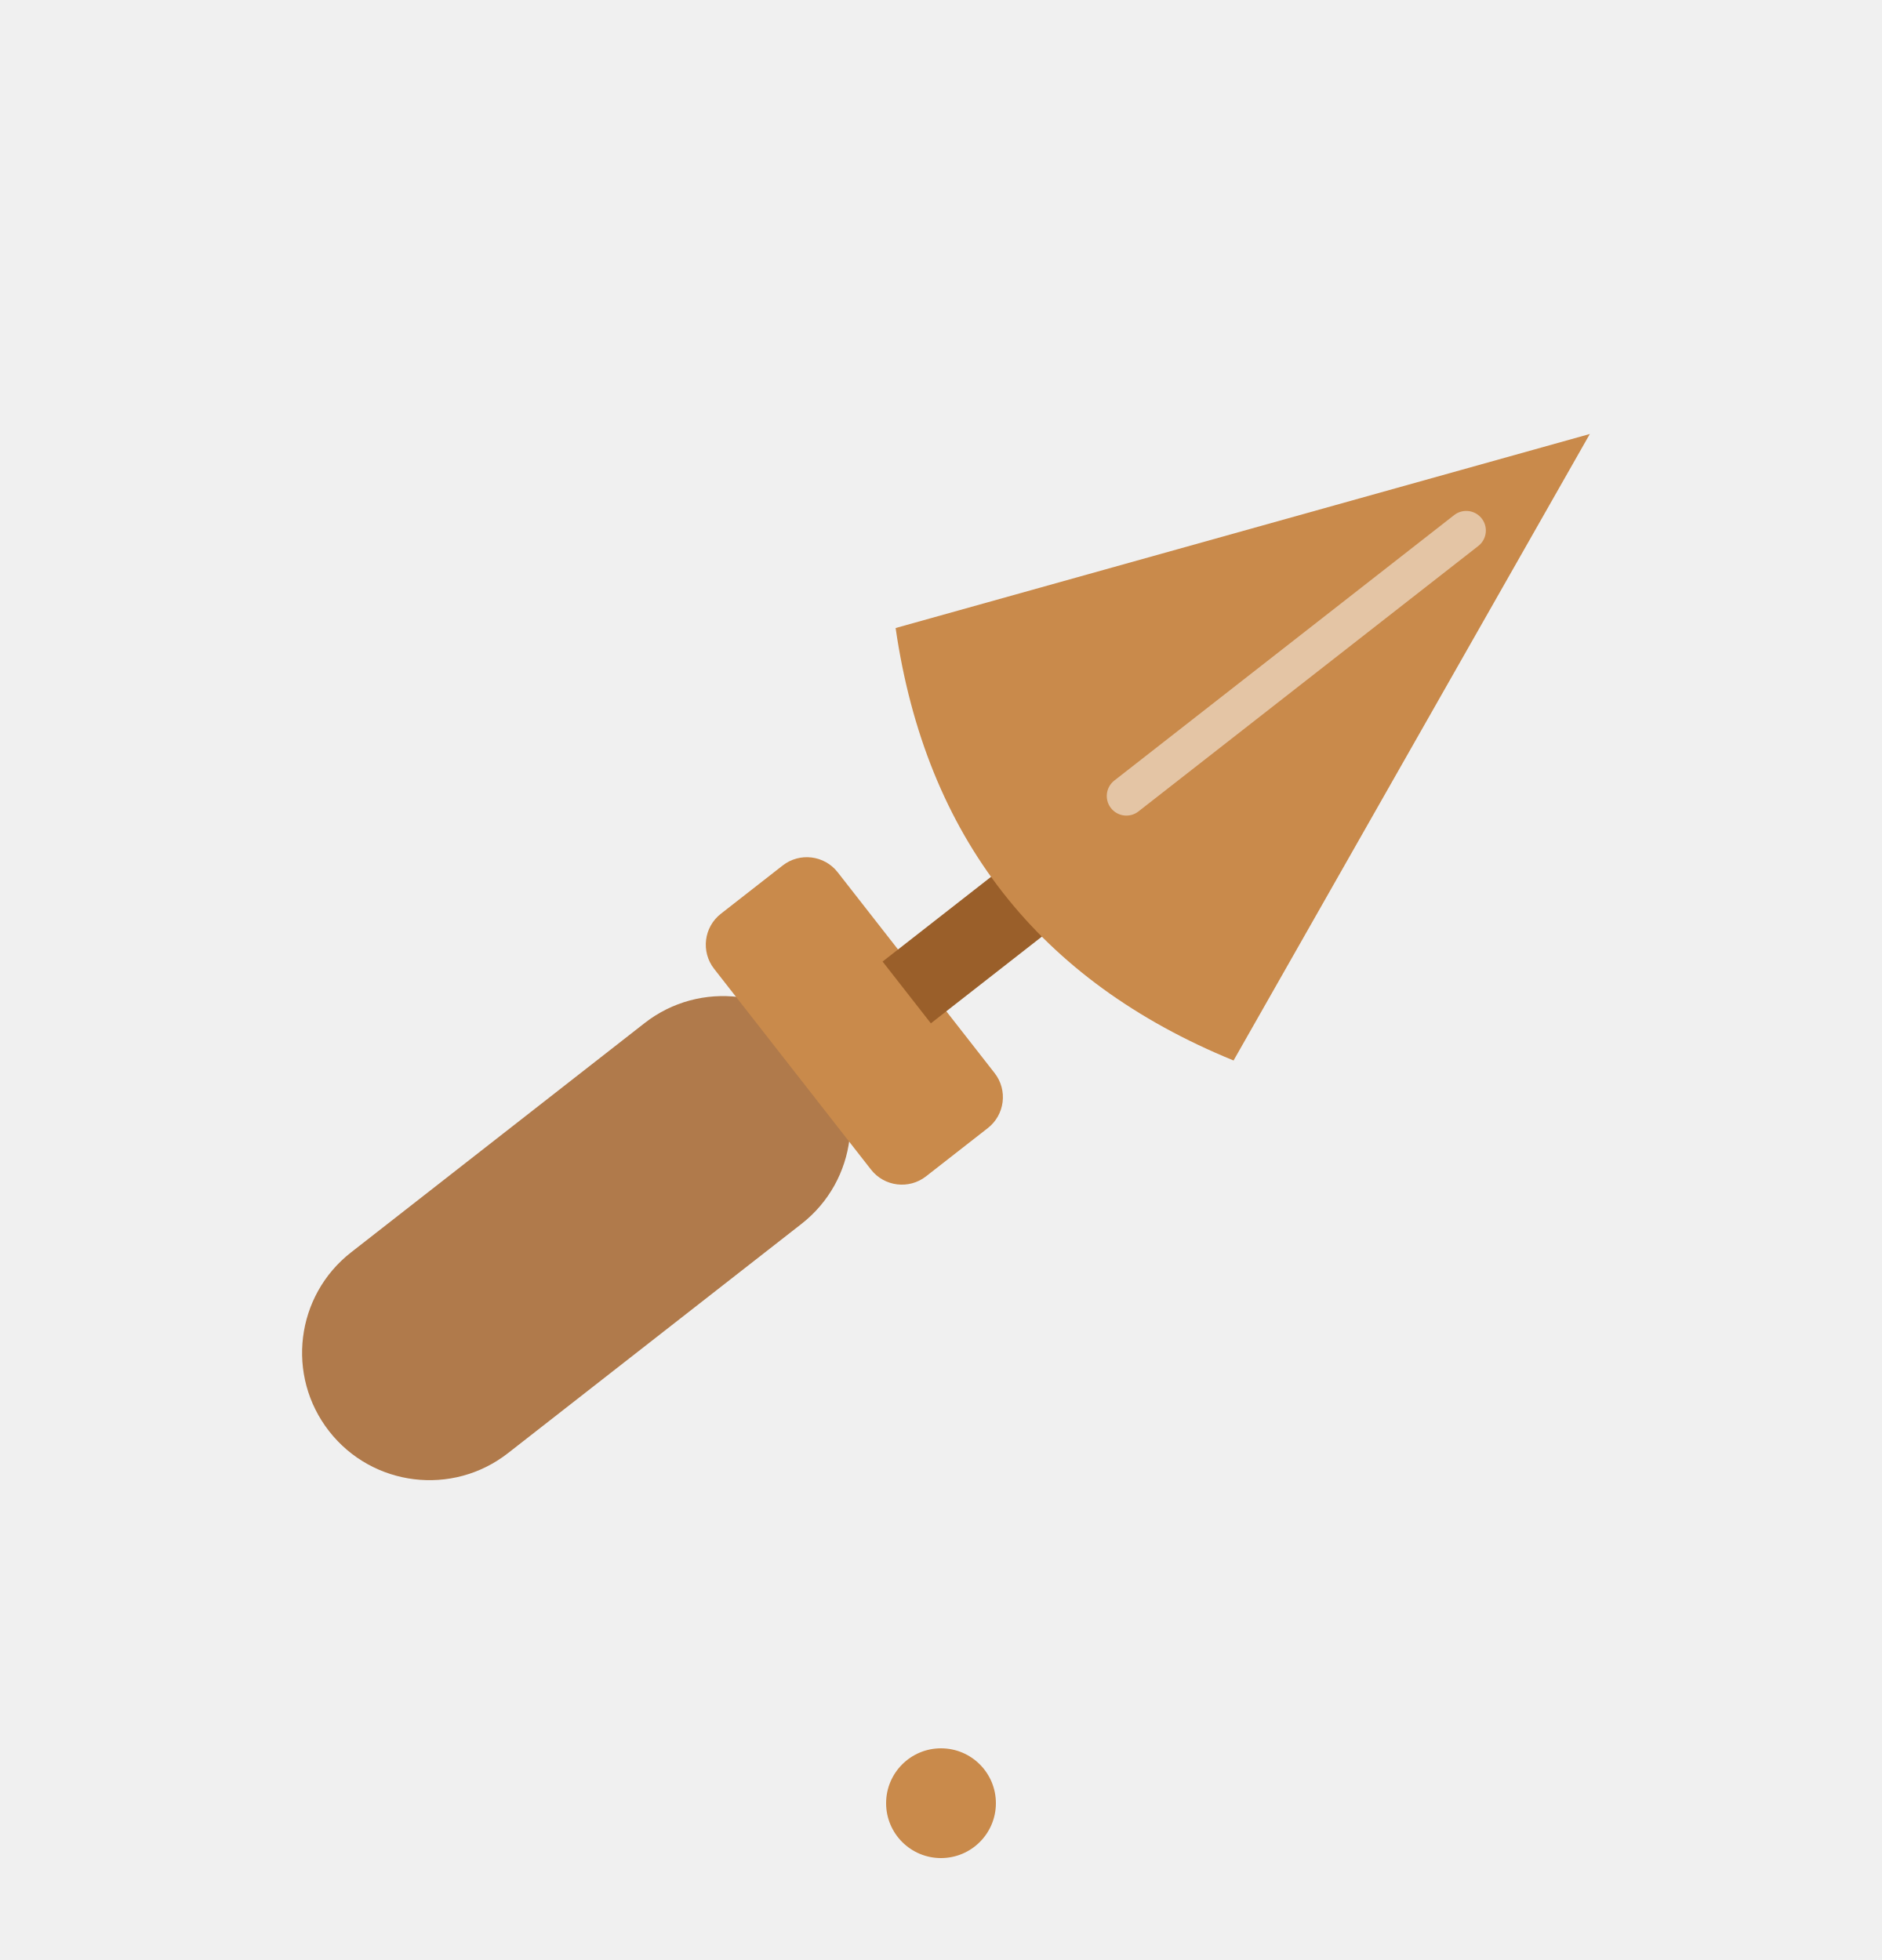
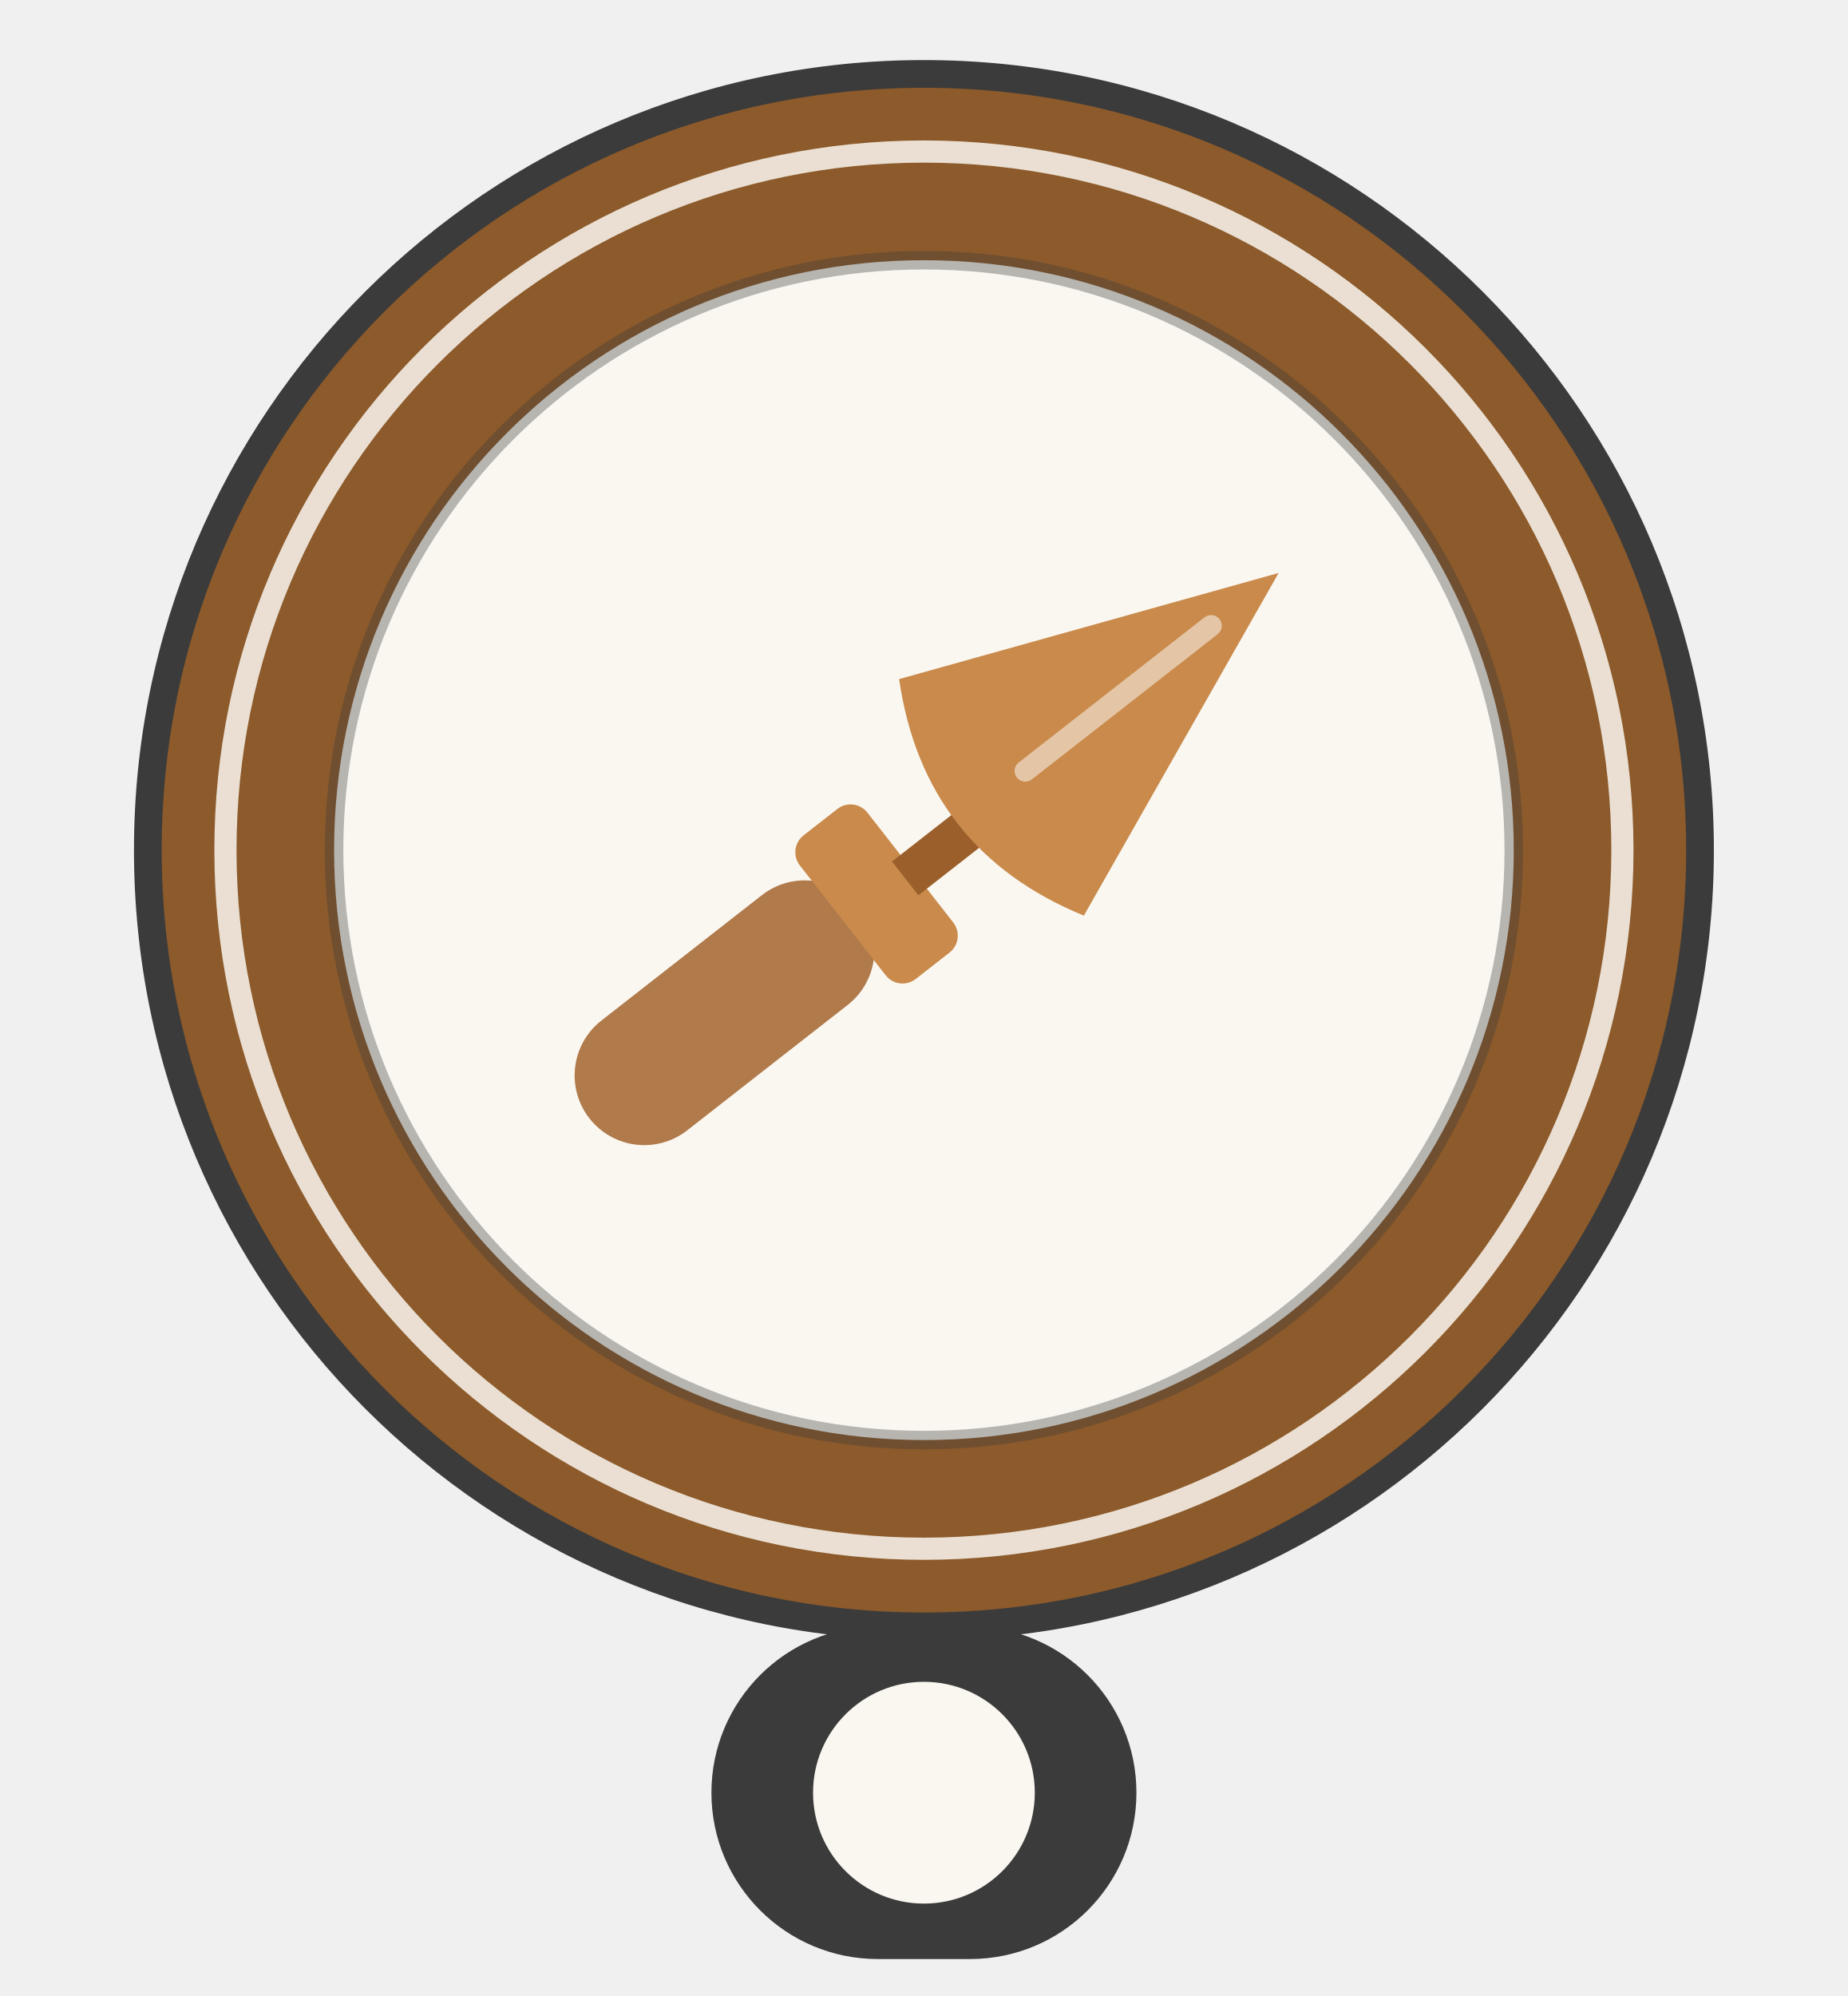
- <svg xmlns="http://www.w3.org/2000/svg" viewBox="0 0 96 100" width="96" height="100">
+ <svg xmlns="http://www.w3.org/2000/svg" viewBox="0 0 100 108" width="100" height="108">
  <defs>
    <linearGradient id="gMor" x1="0" y1="0" x2="1" y2="1">
      <stop offset="0" stop-color="#7AC4FF" />
      <stop offset="1" stop-color="#2459C8" />
    </linearGradient>
    <radialGradient id="gGlow">
      <stop offset="0" stop-color="#FFF3A0" stop-opacity=".95" />
      <stop offset="1" stop-color="#FFE060" stop-opacity="0" />
    </radialGradient>
    <linearGradient id="gMoon" x1="0" y1="0" x2="1" y2="1">
      <stop offset="0" stop-color="#D8F5C0" />
      <stop offset="1" stop-color="#9CD6A0" />
    </linearGradient>
  </defs>
-   <g transform="rotate(-38 48 48)">
-     <rect x="8" y="42" width="32" height="13" rx="6.5" fill="#B07A4B" />
-     <rect x="38" y="40" width="8" height="17" rx="2" fill="#C98A4B" />
-     <rect x="45" y="47" width="12" height="4" fill="#9A5F2A" />
-     <path d="M56 34 L90 48 L56 62 Q48 48 56 34Z" fill="#C98A4B" />
-     <path d="M60 48 H82" stroke="#fff" stroke-opacity=".5" stroke-width="2" stroke-linecap="round" />
+   <circle cx="50" cy="46" r="42.00" fill="#8C5A2B" stroke="#3B3B3B" stroke-width="1.5" stroke-linejoin="round" />
+   <circle cx="50" cy="46" r="37.80" fill="none" stroke="#FAF7F0" stroke-width="1.2" stroke-opacity=".85" stroke-linejoin="round" />
+   <circle cx="50" cy="46" r="31.92" fill="#FAF7F0" stroke="#3B3B3B" stroke-opacity=".35" stroke-width="1" stroke-linejoin="round" />
+   <g transform="translate(50 46) scale(.58) translate(-48 -48)">
+     <g transform="rotate(-38 48 48)">
+       <rect x="8" y="42" width="32" height="13" rx="6.5" fill="#B07A4B" />
+       <rect x="38" y="40" width="8" height="17" rx="2" fill="#C98A4B" />
+       <rect x="45" y="47" width="12" height="4" fill="#9A5F2A" />
+       <path d="M56 34 L90 48 L56 62 Q48 48 56 34Z" fill="#C98A4B" />
+       <path d="M60 48 H82" stroke="#fff" stroke-opacity=".5" stroke-width="2" stroke-linecap="round" />
+     </g>
  </g>
-   <circle cx="48" cy="92" r="2.8" fill="#C98A4B" />
+   <rect x="38.5" y="88" width="23" height="18" rx="9" fill="#3B3B3B" />
+   <circle cx="50.0" cy="97" r="6" fill="#FAF7F0" />
</svg>
